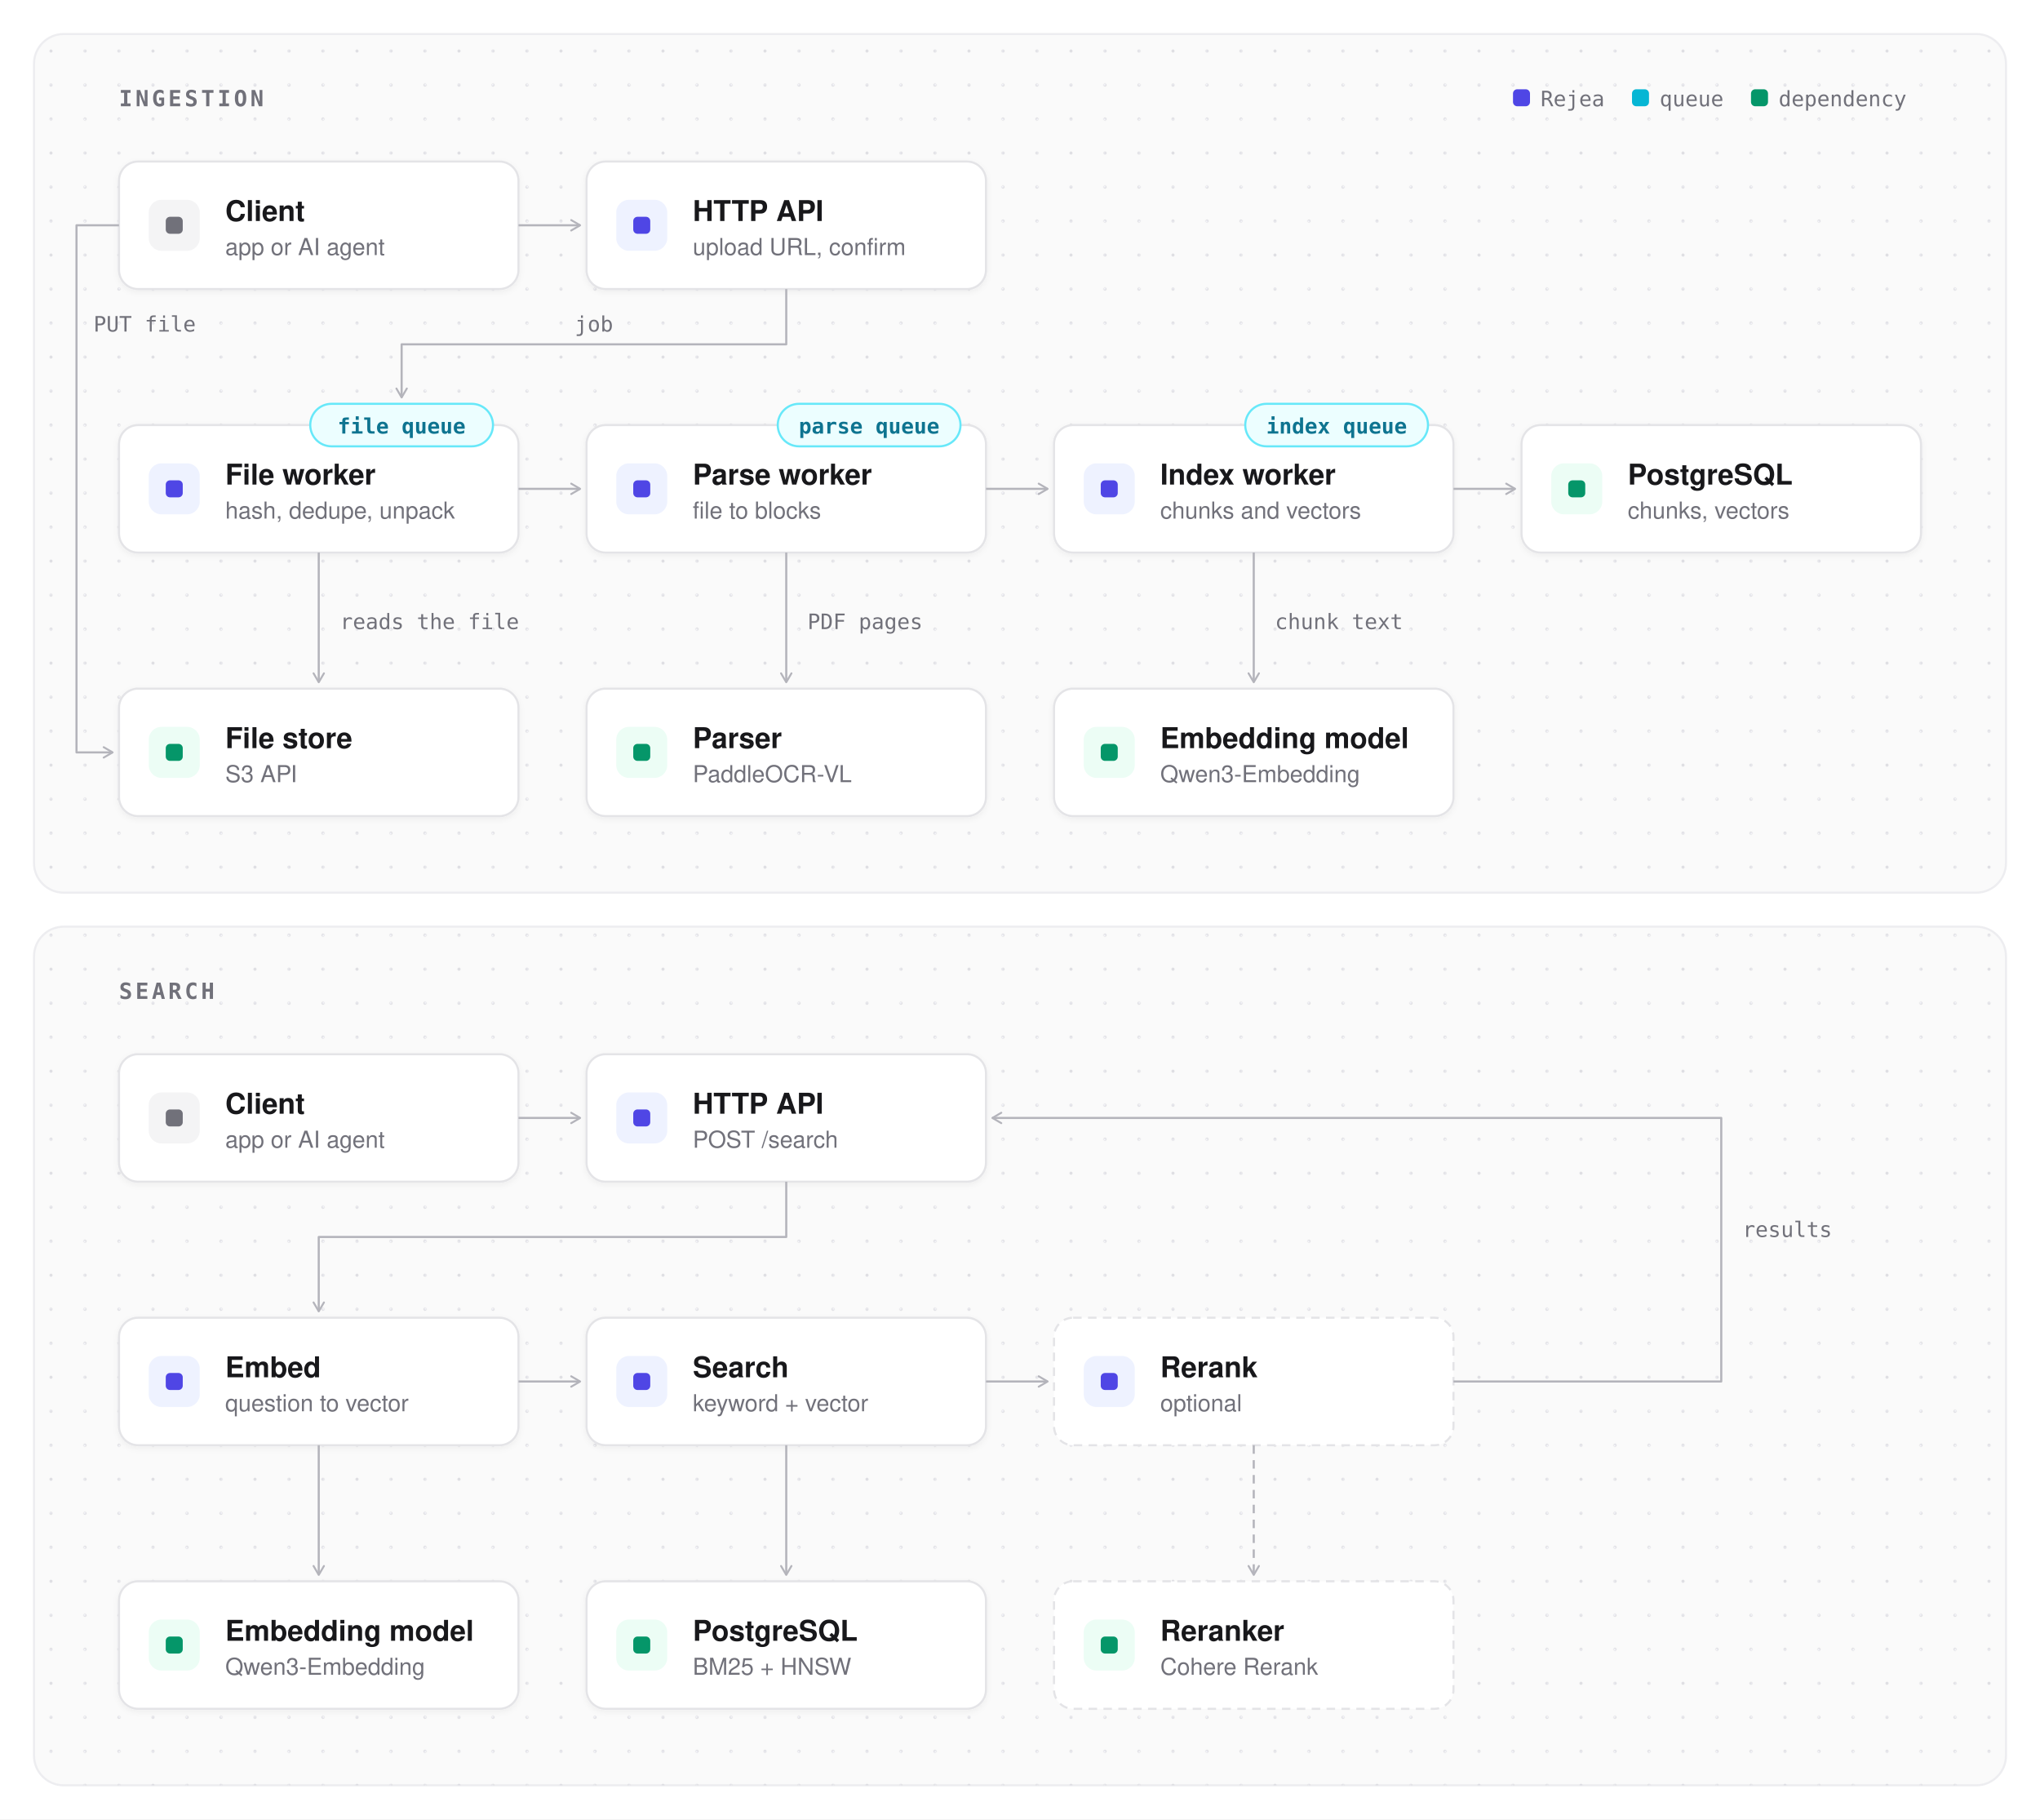
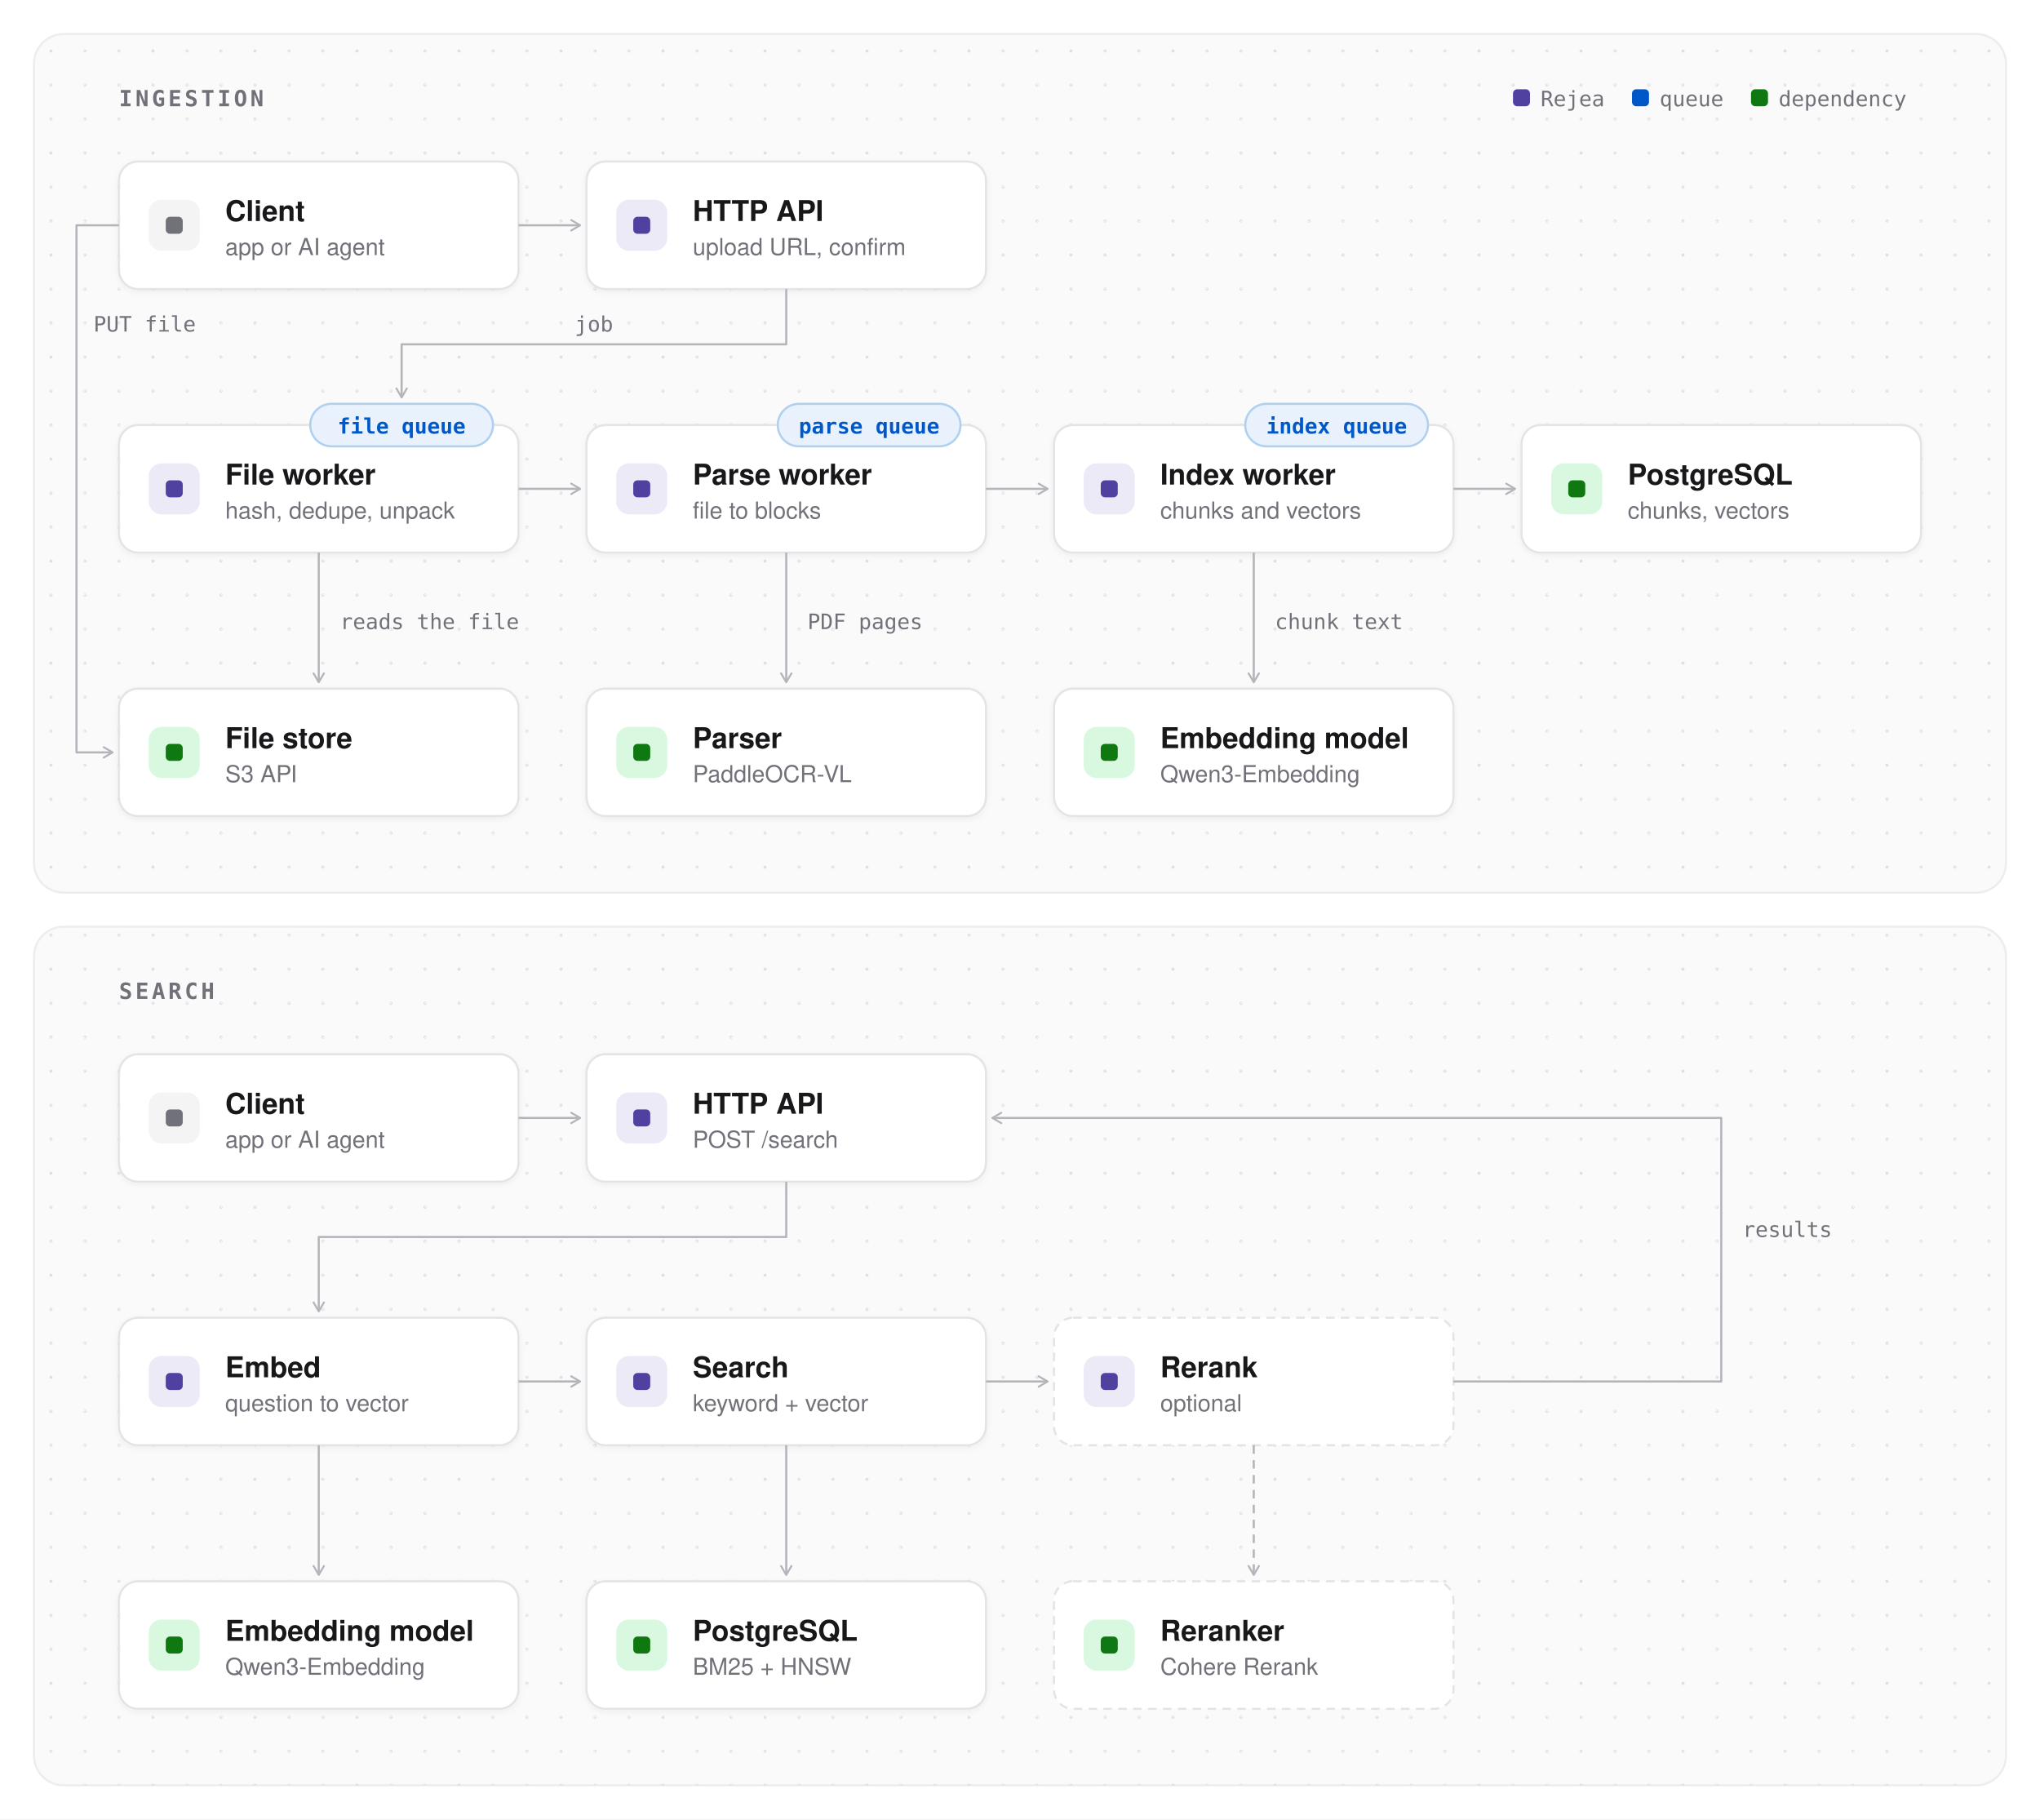
<svg xmlns="http://www.w3.org/2000/svg" viewBox="0 0 960 856" width="960" height="856" font-family="-apple-system, BlinkMacSystemFont, 'Segoe UI', Helvetica, Arial, sans-serif" role="img" aria-label="Architecture of Rejea. Ingestion: the client gets an upload URL from the HTTP API and sends the file to the file store. Three workers, each with its own job queue, hash the file, turn it into blocks with the parser, and make chunks with vectors from the embedding model, saved in PostgreSQL. Search: the question becomes a vector, PostgreSQL runs a keyword search and a vector search, and an optional reranker orders the results.">
  <defs>
    <pattern id="dots" width="16" height="16" patternUnits="userSpaceOnUse">
      <circle cx="8" cy="8" r="0.75" fill="#dedee3" />
    </pattern>
    <marker id="arrow" viewBox="0 0 10 10" refX="8" refY="5" markerWidth="7" markerHeight="7" orient="auto">
      <path d="M2,1.5 L8,5 L2,8.5" fill="none" stroke="#b4b4bb" stroke-width="1.3" stroke-linecap="round" stroke-linejoin="round" />
    </marker>
    <filter id="lift" x="-10%" y="-20%" width="120%" height="150%">
      <feDropShadow dx="0" dy="1" stdDeviation="1.5" flood-color="#18181b" flood-opacity="0.05" />
    </filter>
  </defs>
  <rect y="0" width="960" height="856" fill="#ffffff" />
  <rect x="16" y="16" width="928" height="404" rx="14" fill="#fafafa" stroke="#ededf0" />
  <rect x="16" y="16" width="928" height="404" rx="14" fill="url(#dots)" />
  <text x="56" y="50" font-family="ui-monospace, SFMono-Regular, Menlo, Consolas, monospace" font-size="10.5" font-weight="600" letter-spacing="1.4" fill="#71717a">INGESTION</text>
-   <rect x="712" y="42" width="8" height="8" rx="2" fill="#4f46e5" />
-   <rect x="768" y="42" width="8" height="8" rx="2" fill="#06b6d4" />
-   <rect x="824" y="42" width="8" height="8" rx="2" fill="#059669" />
+   <rect x="712" y="42" width="8" height="8" rx="2" fill="#5040a0" />
+   <rect x="768" y="42" width="8" height="8" rx="2" fill="#0058c8" />
+   <rect x="824" y="42" width="8" height="8" rx="2" fill="#107810" />
  <text x="725" y="50" text-anchor="start" font-family="ui-monospace, SFMono-Regular, Menlo, Consolas, monospace" font-size="10" fill="#71717a">Rejea</text>
  <text x="781" y="50" text-anchor="start" font-family="ui-monospace, SFMono-Regular, Menlo, Consolas, monospace" font-size="10" fill="#71717a">queue</text>
  <text x="837" y="50" text-anchor="start" font-family="ui-monospace, SFMono-Regular, Menlo, Consolas, monospace" font-size="10" fill="#71717a">dependency</text>
  <rect x="56" y="76" width="188" height="60" rx="9" fill="#ffffff" stroke="#e4e4e7" filter="url(#lift)" />
  <rect x="70" y="94" width="24" height="24" rx="6" fill="#f4f4f5" />
  <rect x="78" y="102" width="8" height="8" rx="2" fill="#71717a" />
  <text x="106" y="104" font-size="13.5" font-weight="600" fill="#18181b">Client</text>
  <text x="106" y="120" font-size="11" fill="#71717a">app or AI agent</text>
  <rect x="276" y="76" width="188" height="60" rx="9" fill="#ffffff" stroke="#e4e4e7" filter="url(#lift)" />
-   <rect x="290" y="94" width="24" height="24" rx="6" fill="#eef2ff" />
-   <rect x="298" y="102" width="8" height="8" rx="2" fill="#4f46e5" />
+   <rect x="290" y="94" width="24" height="24" rx="6" fill="#eceaf6" />
+   <rect x="298" y="102" width="8" height="8" rx="2" fill="#5040a0" />
  <text x="326" y="104" font-size="13.5" font-weight="600" fill="#18181b">HTTP API</text>
  <text x="326" y="120" font-size="11" fill="#71717a">upload URL, confirm</text>
  <path d="M244,106 L273,106" fill="none" stroke="#b4b4bb" stroke-width="1" stroke-linejoin="round" marker-end="url(#arrow)" />
  <rect x="56" y="200" width="188" height="60" rx="9" fill="#ffffff" stroke="#e4e4e7" filter="url(#lift)" />
-   <rect x="70" y="218" width="24" height="24" rx="6" fill="#eef2ff" />
-   <rect x="78" y="226" width="8" height="8" rx="2" fill="#4f46e5" />
+   <rect x="70" y="218" width="24" height="24" rx="6" fill="#eceaf6" />
+   <rect x="78" y="226" width="8" height="8" rx="2" fill="#5040a0" />
  <text x="106" y="228" font-size="13.5" font-weight="600" fill="#18181b">File worker</text>
  <text x="106" y="244" font-size="11" fill="#71717a">hash, dedupe, unpack</text>
-   <rect x="146" y="190" width="86" height="20" rx="10" fill="#ecfeff" stroke="#67e8f9" />
-   <text x="189.0" y="204" text-anchor="middle" font-family="ui-monospace, SFMono-Regular, Menlo, Consolas, monospace" font-size="10" font-weight="600" fill="#0e7490">file queue</text>
+   <rect x="146" y="190" width="86" height="20" rx="10" fill="#e8f1fc" stroke="#b0d0f0" />
+   <text x="189.0" y="204" text-anchor="middle" font-family="ui-monospace, SFMono-Regular, Menlo, Consolas, monospace" font-size="10" font-weight="600" fill="#0058c8">file queue</text>
  <rect x="276" y="200" width="188" height="60" rx="9" fill="#ffffff" stroke="#e4e4e7" filter="url(#lift)" />
-   <rect x="290" y="218" width="24" height="24" rx="6" fill="#eef2ff" />
-   <rect x="298" y="226" width="8" height="8" rx="2" fill="#4f46e5" />
+   <rect x="290" y="218" width="24" height="24" rx="6" fill="#eceaf6" />
+   <rect x="298" y="226" width="8" height="8" rx="2" fill="#5040a0" />
  <text x="326" y="228" font-size="13.5" font-weight="600" fill="#18181b">Parse worker</text>
  <text x="326" y="244" font-size="11" fill="#71717a">file to blocks</text>
-   <rect x="366" y="190" width="86" height="20" rx="10" fill="#ecfeff" stroke="#67e8f9" />
-   <text x="409.0" y="204" text-anchor="middle" font-family="ui-monospace, SFMono-Regular, Menlo, Consolas, monospace" font-size="10" font-weight="600" fill="#0e7490">parse queue</text>
+   <rect x="366" y="190" width="86" height="20" rx="10" fill="#e8f1fc" stroke="#b0d0f0" />
+   <text x="409.0" y="204" text-anchor="middle" font-family="ui-monospace, SFMono-Regular, Menlo, Consolas, monospace" font-size="10" font-weight="600" fill="#0058c8">parse queue</text>
  <rect x="496" y="200" width="188" height="60" rx="9" fill="#ffffff" stroke="#e4e4e7" filter="url(#lift)" />
-   <rect x="510" y="218" width="24" height="24" rx="6" fill="#eef2ff" />
-   <rect x="518" y="226" width="8" height="8" rx="2" fill="#4f46e5" />
+   <rect x="510" y="218" width="24" height="24" rx="6" fill="#eceaf6" />
+   <rect x="518" y="226" width="8" height="8" rx="2" fill="#5040a0" />
  <text x="546" y="228" font-size="13.5" font-weight="600" fill="#18181b">Index worker</text>
  <text x="546" y="244" font-size="11" fill="#71717a">chunks and vectors</text>
-   <rect x="586" y="190" width="86" height="20" rx="10" fill="#ecfeff" stroke="#67e8f9" />
-   <text x="629.0" y="204" text-anchor="middle" font-family="ui-monospace, SFMono-Regular, Menlo, Consolas, monospace" font-size="10" font-weight="600" fill="#0e7490">index queue</text>
+   <rect x="586" y="190" width="86" height="20" rx="10" fill="#e8f1fc" stroke="#b0d0f0" />
+   <text x="629.0" y="204" text-anchor="middle" font-family="ui-monospace, SFMono-Regular, Menlo, Consolas, monospace" font-size="10" font-weight="600" fill="#0058c8">index queue</text>
  <rect x="716" y="200" width="188" height="60" rx="9" fill="#ffffff" stroke="#e4e4e7" filter="url(#lift)" />
-   <rect x="730" y="218" width="24" height="24" rx="6" fill="#ecfdf5" />
-   <rect x="738" y="226" width="8" height="8" rx="2" fill="#059669" />
+   <rect x="730" y="218" width="24" height="24" rx="6" fill="#d8f8e0" />
+   <rect x="738" y="226" width="8" height="8" rx="2" fill="#107810" />
  <text x="766" y="228" font-size="13.5" font-weight="600" fill="#18181b">PostgreSQL</text>
  <text x="766" y="244" font-size="11" fill="#71717a">chunks, vectors</text>
  <path d="M370,136 L370,162 L189,162 L189,187" fill="none" stroke="#b4b4bb" stroke-width="1" stroke-linejoin="round" marker-end="url(#arrow)" />
  <text x="279.5" y="156" text-anchor="middle" font-family="ui-monospace, SFMono-Regular, Menlo, Consolas, monospace" font-size="10" fill="#71717a">job</text>
  <path d="M244,230 L273,230" fill="none" stroke="#b4b4bb" stroke-width="1" stroke-linejoin="round" marker-end="url(#arrow)" />
  <path d="M464,230 L493,230" fill="none" stroke="#b4b4bb" stroke-width="1" stroke-linejoin="round" marker-end="url(#arrow)" />
  <path d="M684,230 L713,230" fill="none" stroke="#b4b4bb" stroke-width="1" stroke-linejoin="round" marker-end="url(#arrow)" />
  <rect x="56" y="324" width="188" height="60" rx="9" fill="#ffffff" stroke="#e4e4e7" filter="url(#lift)" />
-   <rect x="70" y="342" width="24" height="24" rx="6" fill="#ecfdf5" />
-   <rect x="78" y="350" width="8" height="8" rx="2" fill="#059669" />
+   <rect x="70" y="342" width="24" height="24" rx="6" fill="#d8f8e0" />
+   <rect x="78" y="350" width="8" height="8" rx="2" fill="#107810" />
  <text x="106" y="352" font-size="13.5" font-weight="600" fill="#18181b">File store</text>
  <text x="106" y="368" font-size="11" fill="#71717a">S3 API</text>
  <rect x="276" y="324" width="188" height="60" rx="9" fill="#ffffff" stroke="#e4e4e7" filter="url(#lift)" />
-   <rect x="290" y="342" width="24" height="24" rx="6" fill="#ecfdf5" />
-   <rect x="298" y="350" width="8" height="8" rx="2" fill="#059669" />
+   <rect x="290" y="342" width="24" height="24" rx="6" fill="#d8f8e0" />
+   <rect x="298" y="350" width="8" height="8" rx="2" fill="#107810" />
  <text x="326" y="352" font-size="13.5" font-weight="600" fill="#18181b">Parser</text>
  <text x="326" y="368" font-size="11" fill="#71717a">PaddleOCR-VL</text>
  <rect x="496" y="324" width="188" height="60" rx="9" fill="#ffffff" stroke="#e4e4e7" filter="url(#lift)" />
-   <rect x="510" y="342" width="24" height="24" rx="6" fill="#ecfdf5" />
-   <rect x="518" y="350" width="8" height="8" rx="2" fill="#059669" />
+   <rect x="510" y="342" width="24" height="24" rx="6" fill="#d8f8e0" />
+   <rect x="518" y="350" width="8" height="8" rx="2" fill="#107810" />
  <text x="546" y="352" font-size="13.5" font-weight="600" fill="#18181b">Embedding model</text>
  <text x="546" y="368" font-size="11" fill="#71717a">Qwen3-Embedding</text>
  <path d="M150,260 L150,321" fill="none" stroke="#b4b4bb" stroke-width="1" stroke-linejoin="round" marker-end="url(#arrow)" />
  <text x="160" y="296" text-anchor="start" font-family="ui-monospace, SFMono-Regular, Menlo, Consolas, monospace" font-size="10" fill="#71717a">reads the file</text>
  <path d="M370,260 L370,321" fill="none" stroke="#b4b4bb" stroke-width="1" stroke-linejoin="round" marker-end="url(#arrow)" />
  <text x="380" y="296" text-anchor="start" font-family="ui-monospace, SFMono-Regular, Menlo, Consolas, monospace" font-size="10" fill="#71717a">PDF pages</text>
  <path d="M590,260 L590,321" fill="none" stroke="#b4b4bb" stroke-width="1" stroke-linejoin="round" marker-end="url(#arrow)" />
  <text x="600" y="296" text-anchor="start" font-family="ui-monospace, SFMono-Regular, Menlo, Consolas, monospace" font-size="10" fill="#71717a">chunk text</text>
  <path d="M56,106 L36,106 L36,354 L53,354" fill="none" stroke="#b4b4bb" stroke-width="1" stroke-linejoin="round" marker-end="url(#arrow)" />
  <text x="44" y="156" text-anchor="start" font-family="ui-monospace, SFMono-Regular, Menlo, Consolas, monospace" font-size="10" fill="#71717a">PUT file</text>
  <rect x="16" y="436" width="928" height="404" rx="14" fill="#fafafa" stroke="#ededf0" />
  <rect x="16" y="436" width="928" height="404" rx="14" fill="url(#dots)" />
  <text x="56" y="470" font-family="ui-monospace, SFMono-Regular, Menlo, Consolas, monospace" font-size="10.5" font-weight="600" letter-spacing="1.4" fill="#71717a">SEARCH</text>
  <rect x="56" y="496" width="188" height="60" rx="9" fill="#ffffff" stroke="#e4e4e7" filter="url(#lift)" />
  <rect x="70" y="514" width="24" height="24" rx="6" fill="#f4f4f5" />
  <rect x="78" y="522" width="8" height="8" rx="2" fill="#71717a" />
  <text x="106" y="524" font-size="13.5" font-weight="600" fill="#18181b">Client</text>
  <text x="106" y="540" font-size="11" fill="#71717a">app or AI agent</text>
  <rect x="276" y="496" width="188" height="60" rx="9" fill="#ffffff" stroke="#e4e4e7" filter="url(#lift)" />
-   <rect x="290" y="514" width="24" height="24" rx="6" fill="#eef2ff" />
-   <rect x="298" y="522" width="8" height="8" rx="2" fill="#4f46e5" />
+   <rect x="290" y="514" width="24" height="24" rx="6" fill="#eceaf6" />
+   <rect x="298" y="522" width="8" height="8" rx="2" fill="#5040a0" />
  <text x="326" y="524" font-size="13.5" font-weight="600" fill="#18181b">HTTP API</text>
  <text x="326" y="540" font-size="11" fill="#71717a">POST /search</text>
  <path d="M244,526 L273,526" fill="none" stroke="#b4b4bb" stroke-width="1" stroke-linejoin="round" marker-end="url(#arrow)" />
  <rect x="56" y="620" width="188" height="60" rx="9" fill="#ffffff" stroke="#e4e4e7" filter="url(#lift)" />
-   <rect x="70" y="638" width="24" height="24" rx="6" fill="#eef2ff" />
-   <rect x="78" y="646" width="8" height="8" rx="2" fill="#4f46e5" />
+   <rect x="70" y="638" width="24" height="24" rx="6" fill="#eceaf6" />
+   <rect x="78" y="646" width="8" height="8" rx="2" fill="#5040a0" />
  <text x="106" y="648" font-size="13.5" font-weight="600" fill="#18181b">Embed</text>
  <text x="106" y="664" font-size="11" fill="#71717a">question to vector</text>
  <rect x="276" y="620" width="188" height="60" rx="9" fill="#ffffff" stroke="#e4e4e7" filter="url(#lift)" />
-   <rect x="290" y="638" width="24" height="24" rx="6" fill="#eef2ff" />
-   <rect x="298" y="646" width="8" height="8" rx="2" fill="#4f46e5" />
+   <rect x="290" y="638" width="24" height="24" rx="6" fill="#eceaf6" />
+   <rect x="298" y="646" width="8" height="8" rx="2" fill="#5040a0" />
  <text x="326" y="648" font-size="13.5" font-weight="600" fill="#18181b">Search</text>
  <text x="326" y="664" font-size="11" fill="#71717a">keyword + vector</text>
  <rect x="496" y="620" width="188" height="60" rx="9" fill="#ffffff" stroke="#e4e4e7" stroke-dasharray="4 3" />
-   <rect x="510" y="638" width="24" height="24" rx="6" fill="#eef2ff" />
-   <rect x="518" y="646" width="8" height="8" rx="2" fill="#4f46e5" />
+   <rect x="510" y="638" width="24" height="24" rx="6" fill="#eceaf6" />
+   <rect x="518" y="646" width="8" height="8" rx="2" fill="#5040a0" />
  <text x="546" y="648" font-size="13.5" font-weight="600" fill="#18181b">Rerank</text>
  <text x="546" y="664" font-size="11" fill="#71717a">optional</text>
  <path d="M370,556 L370,582 L150,582 L150,617" fill="none" stroke="#b4b4bb" stroke-width="1" stroke-linejoin="round" marker-end="url(#arrow)" />
  <path d="M244,650 L273,650" fill="none" stroke="#b4b4bb" stroke-width="1" stroke-linejoin="round" marker-end="url(#arrow)" />
  <path d="M464,650 L493,650" fill="none" stroke="#b4b4bb" stroke-width="1" stroke-linejoin="round" marker-end="url(#arrow)" />
  <path d="M684,650 L810,650 L810,526 L467,526" fill="none" stroke="#b4b4bb" stroke-width="1" stroke-linejoin="round" marker-end="url(#arrow)" />
  <text x="820" y="582" text-anchor="start" font-family="ui-monospace, SFMono-Regular, Menlo, Consolas, monospace" font-size="10" fill="#71717a">results</text>
  <rect x="56" y="744" width="188" height="60" rx="9" fill="#ffffff" stroke="#e4e4e7" filter="url(#lift)" />
-   <rect x="70" y="762" width="24" height="24" rx="6" fill="#ecfdf5" />
-   <rect x="78" y="770" width="8" height="8" rx="2" fill="#059669" />
+   <rect x="70" y="762" width="24" height="24" rx="6" fill="#d8f8e0" />
+   <rect x="78" y="770" width="8" height="8" rx="2" fill="#107810" />
  <text x="106" y="772" font-size="13.5" font-weight="600" fill="#18181b">Embedding model</text>
  <text x="106" y="788" font-size="11" fill="#71717a">Qwen3-Embedding</text>
  <rect x="276" y="744" width="188" height="60" rx="9" fill="#ffffff" stroke="#e4e4e7" filter="url(#lift)" />
-   <rect x="290" y="762" width="24" height="24" rx="6" fill="#ecfdf5" />
-   <rect x="298" y="770" width="8" height="8" rx="2" fill="#059669" />
+   <rect x="290" y="762" width="24" height="24" rx="6" fill="#d8f8e0" />
+   <rect x="298" y="770" width="8" height="8" rx="2" fill="#107810" />
  <text x="326" y="772" font-size="13.5" font-weight="600" fill="#18181b">PostgreSQL</text>
  <text x="326" y="788" font-size="11" fill="#71717a">BM25 + HNSW</text>
  <rect x="496" y="744" width="188" height="60" rx="9" fill="#ffffff" stroke="#e4e4e7" stroke-dasharray="4 3" />
-   <rect x="510" y="762" width="24" height="24" rx="6" fill="#ecfdf5" />
-   <rect x="518" y="770" width="8" height="8" rx="2" fill="#059669" />
+   <rect x="510" y="762" width="24" height="24" rx="6" fill="#d8f8e0" />
+   <rect x="518" y="770" width="8" height="8" rx="2" fill="#107810" />
  <text x="546" y="772" font-size="13.5" font-weight="600" fill="#18181b">Reranker</text>
  <text x="546" y="788" font-size="11" fill="#71717a">Cohere Rerank</text>
  <path d="M150,680 L150,741" fill="none" stroke="#b4b4bb" stroke-width="1" stroke-linejoin="round" marker-end="url(#arrow)" />
  <path d="M370,680 L370,741" fill="none" stroke="#b4b4bb" stroke-width="1" stroke-linejoin="round" marker-end="url(#arrow)" />
  <path d="M590,680 L590,741" fill="none" stroke="#b4b4bb" stroke-width="1" stroke-dasharray="4 3" stroke-linejoin="round" marker-end="url(#arrow)" />
</svg>
